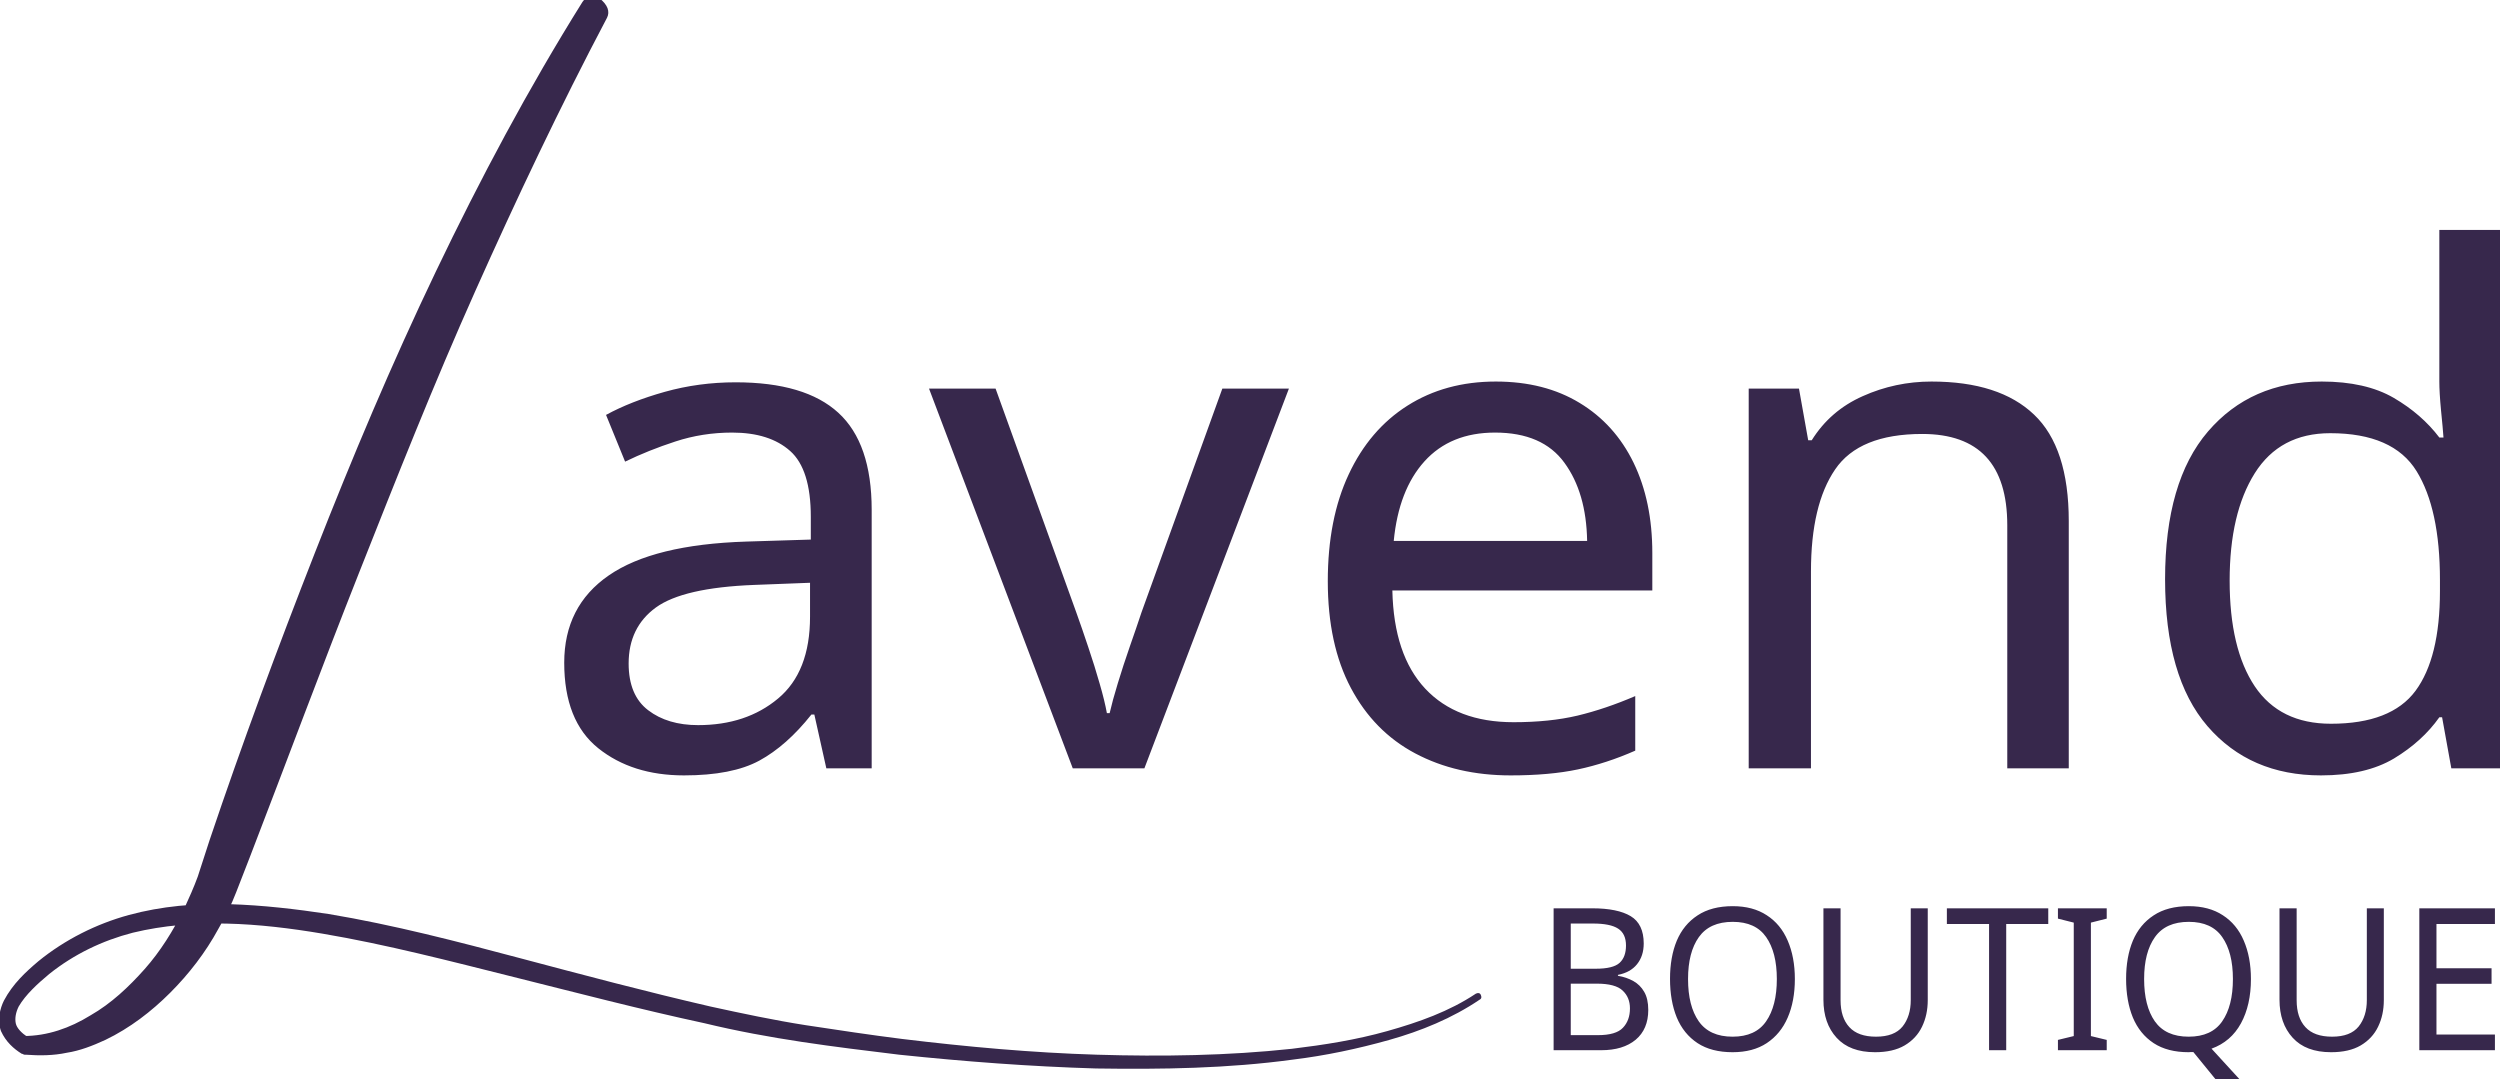
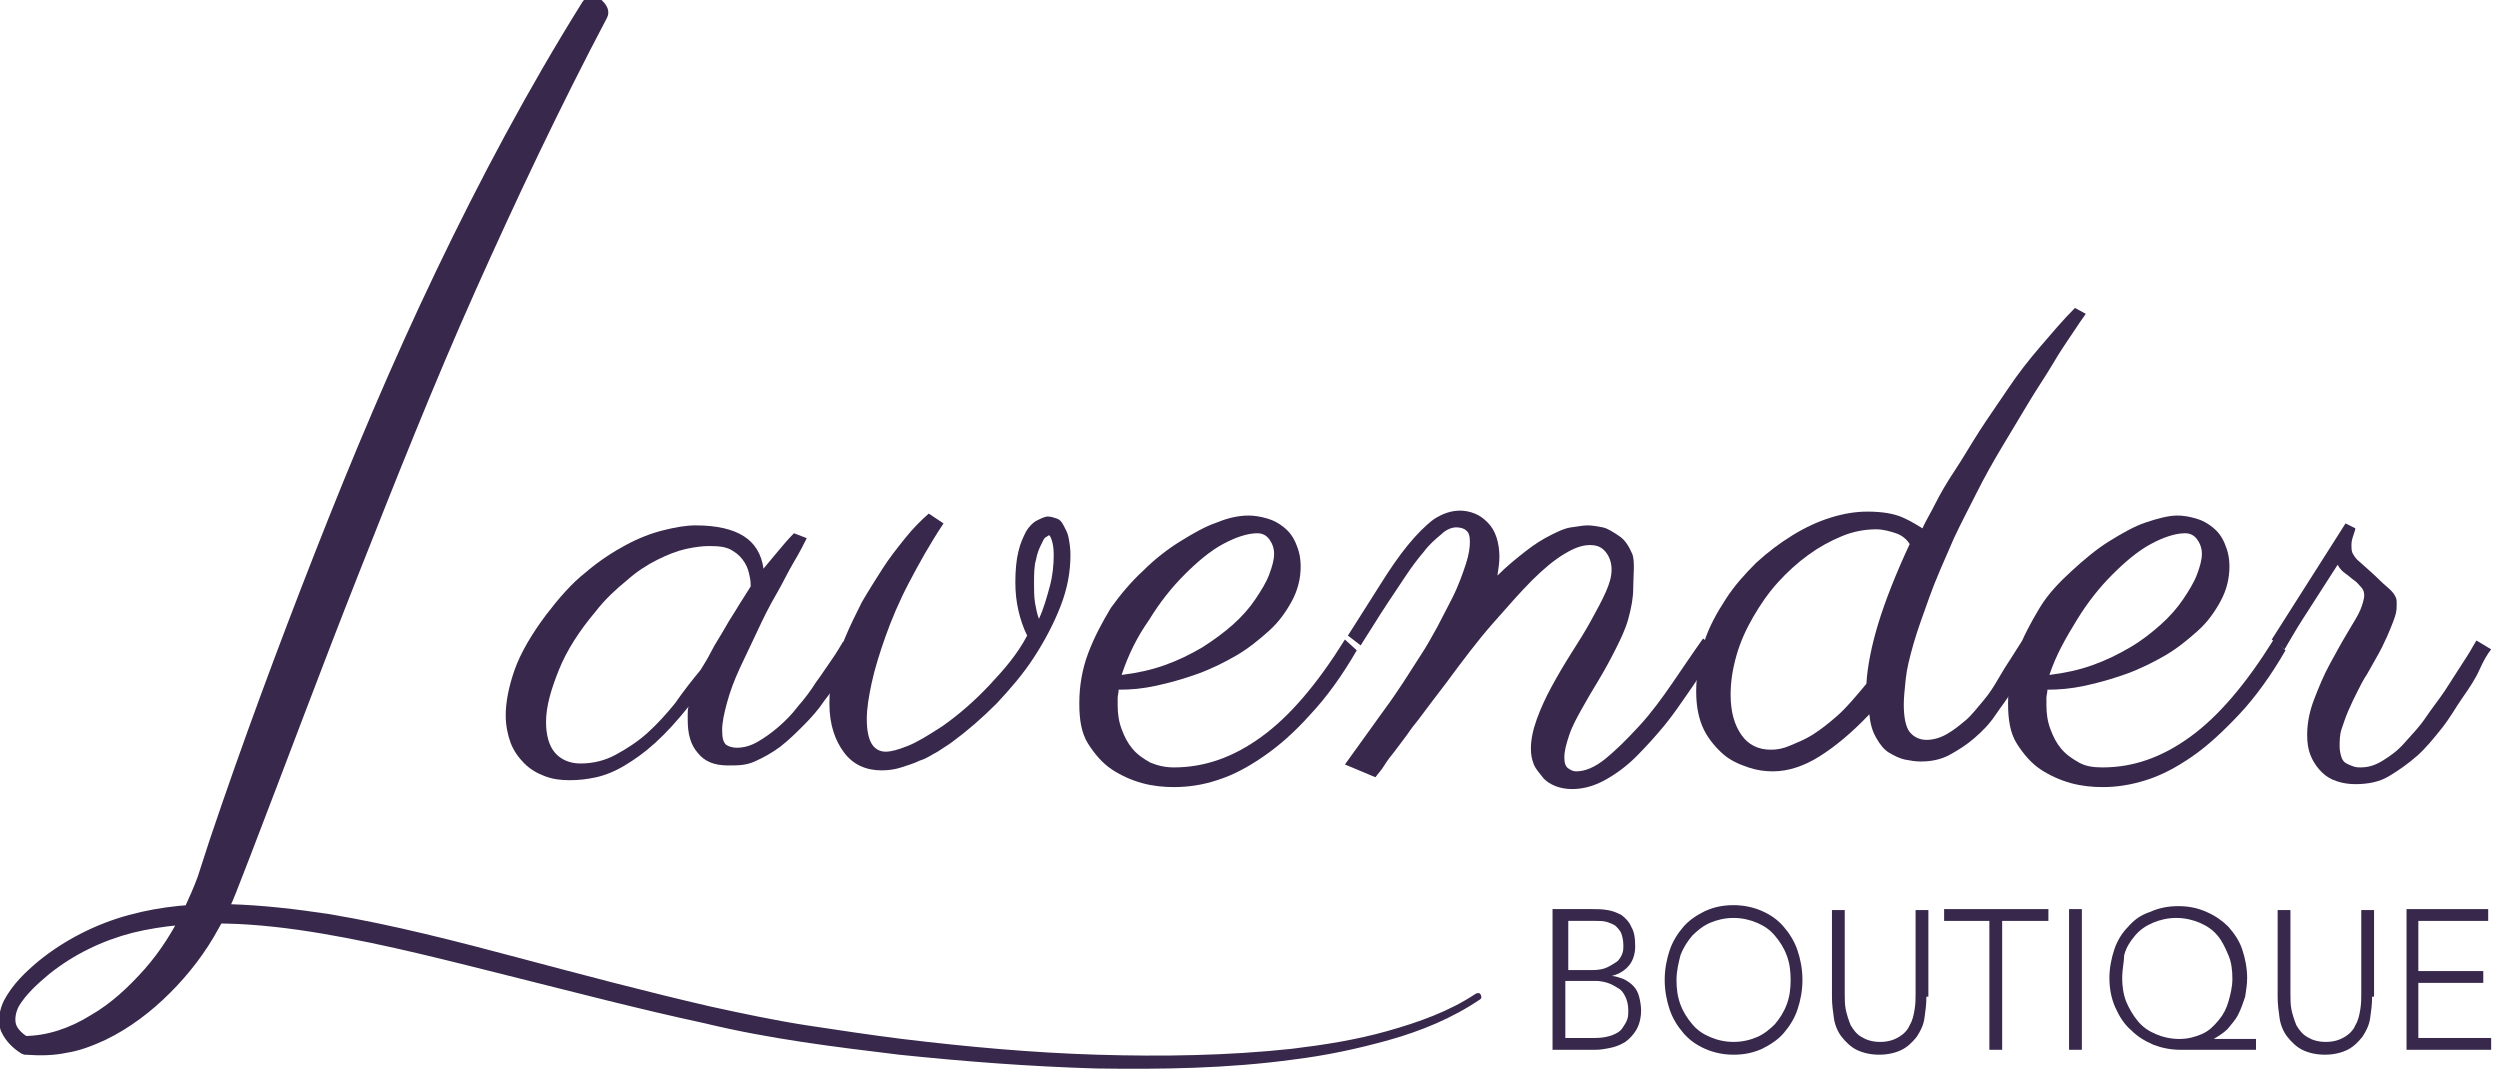
<svg xmlns="http://www.w3.org/2000/svg" version="1.1" id="logo" x="0px" y="0px" viewBox="0 0 254.1 109.6" style="enable-background:new 0 0 254.1 109.6;" xml:space="preserve">
  <style type="text/css">
- 	.st0{fill:#37284C;}
- 	.st1{font-family:'Parisienne-Regular';}
- 	.st2{font-size:72px;}
- 	.st3{font-family:'Avenir-Light';}
- 	.st4{font-size:20.206px;}
+ 	.st0{enable-background:new    ;}
+ 	.st1{fill:#37284C;}
</style>
-   <text transform="matrix(1 0 0 1 54.0351 78.0924)" class="st0 st1 st2">avender</text>
-   <text transform="matrix(0.9531 0 0 1 156.0478 106.7431)" class="st0 st3 st4">BOUTIQUE</text>
+   <g class="st0">
+     <path class="st1" d="M82,54.7c-0.3,0.6-0.7,1.4-1.3,2.4c-0.6,1-1.1,2.1-1.8,3.3s-1.3,2.4-1.9,3.7c-0.6,1.3-1.2,2.5-1.8,3.8   s-1,2.4-1.3,3.5c-0.3,1.1-0.5,2-0.5,2.8s0.1,1.2,0.4,1.5c0.3,0.2,0.7,0.3,1.1,0.3c0.7,0,1.4-0.2,2.1-0.6c0.7-0.4,1.4-0.9,2.1-1.5   c0.7-0.6,1.4-1.3,2-2.1c0.7-0.8,1.3-1.6,1.8-2.4c0.6-0.8,1.1-1.6,1.6-2.3c0.5-0.7,0.9-1.4,1.2-1.9l1.3,1c-0.4,0.8-0.9,1.6-1.4,2.4   c-0.5,0.9-1.1,1.7-1.8,2.6c-0.6,0.9-1.3,1.7-2.1,2.5c-0.8,0.8-1.5,1.5-2.4,2.2c-0.8,0.6-1.7,1.1-2.6,1.5S75,77.8,74,77.8   c-1.4,0-2.4-0.4-3.1-1.3c-0.7-0.8-1-1.9-1-3.3c0-0.1,0-0.3,0-0.6c0-0.3,0-0.6,0.1-0.8c-1.2,1.5-2.3,2.7-3.4,3.7   c-1.1,1-2.1,1.7-3.1,2.3c-1,0.6-2,1-2.9,1.2c-0.9,0.2-1.8,0.3-2.7,0.3c-0.9,0-1.7-0.1-2.5-0.4c-0.8-0.3-1.5-0.7-2.1-1.3   s-1.1-1.3-1.4-2.1c-0.3-0.8-0.5-1.8-0.5-2.8c0-1.3,0.3-2.9,0.9-4.6s1.7-3.6,3.2-5.6c1.3-1.7,2.6-3.2,4-4.3c1.4-1.2,2.8-2.1,4.1-2.8   c1.3-0.7,2.6-1.2,3.8-1.5c1.2-0.3,2.3-0.5,3.3-0.5c2.2,0,3.8,0.4,4.9,1.1c1.1,0.7,1.8,1.8,2,3.3c0.5-0.6,1-1.2,1.5-1.8   c0.5-0.6,1-1.2,1.6-1.8L82,54.7z M71.2,68.1c0.3-0.5,0.7-1.1,1.1-1.9c0.4-0.8,0.9-1.5,1.4-2.4s1-1.6,1.4-2.3   c0.5-0.8,0.9-1.4,1.2-1.9c0-0.2,0-0.6-0.1-1c-0.1-0.5-0.2-0.9-0.5-1.4c-0.3-0.5-0.7-0.9-1.2-1.2c-0.6-0.4-1.3-0.5-2.4-0.5   c-0.7,0-1.5,0.1-2.4,0.3c-0.9,0.2-1.9,0.6-2.9,1.1s-2.1,1.2-3.1,2.1c-1.1,0.9-2.2,1.9-3.2,3.2c-1.6,1.9-2.9,3.9-3.7,5.9   s-1.3,3.7-1.3,5.3c0,1.3,0.3,2.4,0.9,3.1c0.6,0.7,1.5,1.1,2.6,1.1c1.3,0,2.5-0.3,3.6-0.9s2.2-1.3,3.2-2.2s1.9-1.9,2.8-3   C69.5,70.2,70.3,69.2,71.2,68.1z" />
+     <path class="st1" d="M104.4,64.6c-0.4-0.8-0.7-1.7-0.9-2.6c-0.2-0.9-0.3-1.8-0.3-2.8c0-1.2,0.1-2.3,0.3-3.1   c0.2-0.9,0.5-1.5,0.8-2.1c0.3-0.5,0.7-0.9,1.1-1.1s0.8-0.4,1.1-0.4c0.3,0,0.6,0.1,0.9,0.2c0.3,0.1,0.5,0.3,0.7,0.7s0.4,0.7,0.5,1.2   c0.1,0.5,0.2,1.1,0.2,1.8c0,1.7-0.3,3.4-1,5.2s-1.6,3.5-2.7,5.2c-1.1,1.7-2.4,3.2-3.8,4.7c-1.5,1.5-3,2.8-4.5,3.9   c-0.4,0.3-0.9,0.6-1.5,1c-0.6,0.3-1.1,0.7-1.8,0.9c-0.6,0.3-1.3,0.5-1.9,0.7s-1.3,0.3-2,0.3c-1.6,0-2.9-0.6-3.8-1.8s-1.5-2.8-1.5-5   c0-1,0.1-2,0.4-3.2s0.7-2.3,1.2-3.5s1.1-2.4,1.7-3.6c0.7-1.2,1.4-2.3,2.1-3.4s1.5-2.1,2.3-3.1c0.8-1,1.6-1.8,2.4-2.5l1.5,1   c-1.4,2.1-2.5,4.1-3.5,6s-1.8,3.8-2.4,5.5c-0.6,1.7-1.1,3.3-1.4,4.7s-0.5,2.6-0.5,3.7c0,1.2,0.2,2,0.5,2.5s0.8,0.8,1.4,0.8   c0.6,0,1.3-0.2,2.3-0.6c1-0.4,2.1-1.1,3.5-2c1.7-1.2,3.3-2.6,4.8-4.2S103.4,66.5,104.4,64.6z M105.6,62.9c0.5-1.1,0.8-2.2,1.1-3.3   c0.3-1.1,0.4-2.2,0.4-3.2c0-0.7-0.1-1.2-0.2-1.5c-0.1-0.3-0.2-0.5-0.3-0.5c0,0-0.1,0.1-0.3,0.2c-0.2,0.1-0.3,0.4-0.5,0.8   c-0.2,0.4-0.4,0.9-0.5,1.5c-0.2,0.6-0.2,1.5-0.2,2.5c0,0.6,0,1.2,0.1,1.9C105.3,61.8,105.4,62.4,105.6,62.9z" />
+     <path class="st1" d="M113.7,70.1c0,0.3-0.1,0.6-0.1,0.8c0,0.3,0,0.6,0,0.8c0,0.8,0.1,1.6,0.4,2.4s0.6,1.4,1.1,2   c0.5,0.6,1.1,1,1.8,1.4c0.7,0.3,1.5,0.5,2.4,0.5c3.1,0,6-1,8.9-3.1c2.9-2.1,5.7-5.4,8.5-9.9l1.2,1.1c-1.5,2.6-3.1,4.8-4.7,6.5   c-1.6,1.8-3.2,3.2-4.8,4.3s-3.1,1.9-4.7,2.4c-1.5,0.5-3,0.7-4.4,0.7c-1,0-2.1-0.1-3.2-0.4s-2.2-0.8-3.1-1.4s-1.7-1.5-2.4-2.6   s-0.9-2.5-0.9-4.1c0-1.8,0.3-3.5,0.9-5.1s1.4-3.1,2.3-4.6c1-1.4,2.1-2.7,3.3-3.8c1.2-1.2,2.5-2.2,3.8-3c1.3-0.8,2.5-1.5,3.7-1.9   c1.2-0.5,2.3-0.7,3.2-0.7c0.6,0,1.2,0.1,1.9,0.3s1.2,0.5,1.7,0.9c0.5,0.4,0.9,0.9,1.2,1.6s0.5,1.4,0.5,2.4c0,1.2-0.3,2.4-0.9,3.5   c-0.6,1.1-1.3,2.1-2.3,3c-1,0.9-2.1,1.8-3.3,2.5s-2.6,1.4-4,1.9c-1.4,0.5-2.8,0.9-4.2,1.2S115,70.1,113.7,70.1z M114,68.6   c1.6-0.2,3-0.5,4.4-1c1.4-0.5,2.6-1.1,3.8-1.8c1.1-0.7,2.2-1.5,3.1-2.3c0.9-0.8,1.7-1.7,2.3-2.6c0.6-0.9,1.1-1.7,1.4-2.5   c0.3-0.8,0.5-1.5,0.5-2.1c0-0.6-0.2-1.1-0.5-1.5c-0.3-0.4-0.7-0.6-1.2-0.6c-1,0-2.2,0.4-3.5,1.1c-1.3,0.7-2.6,1.8-3.9,3.1   c-1.3,1.3-2.5,2.8-3.6,4.6C115.6,64.7,114.7,66.5,114,68.6z" />
+     <path class="st1" d="M166,59.8c0,1-0.2,2-0.5,3.1s-0.8,2.1-1.3,3.1s-1.1,2.1-1.7,3.1s-1.2,2-1.7,2.9s-1,1.8-1.3,2.7   s-0.5,1.6-0.5,2.3c0,0.5,0.1,0.9,0.4,1.1s0.5,0.3,0.8,0.3c0.9,0,1.9-0.4,3-1.3s2.2-2,3.4-3.3s2.3-2.8,3.4-4.4s2.1-3.1,3.1-4.5   l1.3,1c-0.2,0.3-0.5,0.8-1,1.7s-1.1,1.8-1.8,2.8s-1.5,2.2-2.4,3.3s-1.9,2.2-2.9,3.2s-2.1,1.8-3.2,2.4s-2.2,0.9-3.3,0.9   c-0.6,0-1.2-0.1-1.7-0.3s-1-0.5-1.3-0.9s-0.7-0.8-0.9-1.3s-0.3-1-0.3-1.6c0-0.9,0.2-1.9,0.6-3s0.9-2.2,1.5-3.3s1.3-2.3,2-3.4   s1.4-2.2,2-3.3s1.1-2,1.5-2.9s0.6-1.6,0.6-2.3c0-0.7-0.2-1.3-0.6-1.8c-0.4-0.5-0.9-0.7-1.6-0.7c-0.8,0-1.6,0.3-2.6,0.9   c-1,0.6-2.1,1.5-3.3,2.7s-2.5,2.7-4,4.4s-3,3.7-4.7,6c-1,1.3-1.9,2.5-2.8,3.7c-0.4,0.5-0.8,1-1.2,1.6c-0.4,0.5-0.8,1.1-1.2,1.6   c-0.4,0.5-0.8,1-1.1,1.5s-0.7,0.9-0.9,1.2l-3.1-1.3l4.1-5.7c0.6-0.8,1.2-1.7,1.8-2.6c0.6-0.9,1.2-1.9,1.8-2.8s1.2-2,1.7-2.9   c0.5-1,1-1.9,1.5-2.9c0.7-1.4,1.1-2.6,1.4-3.5c0.3-0.9,0.4-1.7,0.4-2.2c0-0.6-0.1-1-0.4-1.2c-0.2-0.2-0.6-0.3-1-0.3   c-0.4,0-1,0.2-1.5,0.7c-0.6,0.5-1.2,1-1.8,1.8c-0.6,0.7-1.2,1.5-1.8,2.4c-0.6,0.9-1.2,1.8-1.8,2.7s-1.1,1.7-1.6,2.5   s-0.9,1.4-1.2,1.9l-1.3-1c1.2-1.9,2.3-3.6,3.3-5.2c1-1.6,1.9-2.9,2.8-4c0.9-1.1,1.8-2,2.6-2.6c0.9-0.6,1.8-0.9,2.7-0.9   c0.5,0,1,0.1,1.5,0.3c0.5,0.2,0.9,0.5,1.3,0.9c0.4,0.4,0.7,0.9,0.9,1.5s0.3,1.3,0.3,2c0,0.6-0.1,1.2-0.2,1.9c1-1,2-1.8,2.9-2.5   c0.9-0.7,1.7-1.2,2.5-1.6s1.4-0.7,2.1-0.8s1.2-0.2,1.7-0.2c0.4,0,1,0.1,1.5,0.2s1.1,0.5,1.7,0.9s1,1.1,1.3,1.8S166,58.6,166,59.8z" />
+     <path class="st1" d="M212,31.9c-0.3,0.4-0.7,1-1.3,1.9s-1.3,1.9-2,3.1s-1.6,2.5-2.5,4s-1.8,3-2.7,4.5s-1.8,3.1-2.6,4.7   s-1.6,3.1-2.3,4.6c-1,2.3-1.9,4.3-2.5,6s-1.2,3.3-1.6,4.7s-0.7,2.6-0.8,3.6s-0.2,1.9-0.2,2.6c0,1.3,0.2,2.3,0.6,2.8s1,0.8,1.7,0.8   c0.7,0,1.4-0.2,2.1-0.6s1.3-0.9,1.9-1.4s1.2-1.3,1.8-2s1.1-1.5,1.5-2.2s0.9-1.5,1.3-2.1s0.8-1.3,1.1-1.7l1.3,1   c-0.3,0.4-0.6,1-1,1.7s-0.8,1.4-1.3,2.3s-1.1,1.6-1.7,2.5s-1.3,1.6-2.1,2.3s-1.6,1.2-2.5,1.7s-1.9,0.7-3,0.7   c-0.5,0-1.1-0.1-1.6-0.2s-1.1-0.4-1.6-0.7s-0.9-0.8-1.3-1.5s-0.6-1.4-0.7-2.4c-1.8,1.9-3.5,3.3-5.1,4.3s-3.2,1.5-4.7,1.5   c-0.8,0-1.6-0.1-2.5-0.4s-1.8-0.7-2.5-1.3s-1.5-1.5-2-2.5s-0.8-2.3-0.8-3.9c0-1.7,0.3-3.4,0.8-5s1.3-3,2.2-4.4s2-2.6,3.1-3.7   c1.2-1.1,2.4-2,3.7-2.8s2.6-1.4,3.9-1.8s2.5-0.6,3.7-0.6c1.5,0,2.7,0.2,3.6,0.6s1.5,0.8,2,1.1c0.3-0.7,0.8-1.5,1.3-2.5   s1.2-2.2,2-3.4s1.6-2.6,2.5-4s1.9-2.8,2.9-4.3s2.1-2.9,3.3-4.3s2.3-2.7,3.5-3.9L212,31.9z M189.7,69.5c0.1-1.7,0.5-3.8,1.2-6.1   s1.8-5.1,3.2-8.1c-0.3-0.5-0.8-0.9-1.4-1.1s-1.3-0.4-2-0.4c-1.1,0-2.3,0.2-3.5,0.7s-2.3,1.1-3.4,1.9c-1.1,0.8-2.1,1.7-3.1,2.8   s-1.8,2.3-2.5,3.5s-1.3,2.5-1.7,3.9s-0.6,2.7-0.6,4c0,1.8,0.4,3.1,1.1,4.1s1.7,1.5,3,1.5c0.6,0,1.2-0.1,1.9-0.4s1.5-0.6,2.3-1.1   s1.7-1.2,2.6-2S188.7,70.7,189.7,69.5z" />
+     <path class="st1" d="M208.1,70.1c0,0.3-0.1,0.6-0.1,0.8s0,0.6,0,0.8c0,0.8,0.1,1.6,0.4,2.4s0.6,1.4,1.1,2s1.1,1,1.8,1.4   s1.5,0.5,2.4,0.5c3.1,0,6-1,8.9-3.1s5.7-5.4,8.5-9.9l1.2,1.1c-1.5,2.6-3.1,4.8-4.7,6.5s-3.2,3.2-4.8,4.3s-3.1,1.9-4.7,2.4   s-3,0.7-4.4,0.7c-1,0-2.1-0.1-3.2-0.4s-2.2-0.8-3.1-1.4s-1.7-1.5-2.4-2.6s-0.9-2.5-0.9-4.1c0-1.8,0.3-3.5,0.9-5.1s1.4-3.1,2.3-4.6   s2.1-2.7,3.3-3.8s2.5-2.2,3.8-3s2.5-1.5,3.7-1.9s2.3-0.7,3.2-0.7c0.6,0,1.2,0.1,1.9,0.3s1.2,0.5,1.7,0.9s0.9,0.9,1.2,1.6   s0.5,1.4,0.5,2.4c0,1.2-0.3,2.4-0.9,3.5s-1.3,2.1-2.3,3s-2.1,1.8-3.3,2.5s-2.6,1.4-4,1.9s-2.8,0.9-4.2,1.2S209.3,70.1,208.1,70.1z    M208.3,68.6c1.6-0.2,3-0.5,4.4-1s2.6-1.1,3.8-1.8s2.2-1.5,3.1-2.3s1.7-1.7,2.3-2.6s1.1-1.7,1.4-2.5s0.5-1.5,0.5-2.1   c0-0.6-0.2-1.1-0.5-1.5s-0.7-0.6-1.2-0.6c-1,0-2.2,0.4-3.5,1.1s-2.6,1.8-3.9,3.1s-2.5,2.8-3.6,4.6S209,66.5,208.3,68.6z" />
+     <path class="st1" d="M253.2,66c-0.4,0.5-0.8,1.2-1.2,2.1s-1,1.8-1.7,2.8S249,73,248.2,74s-1.6,2-2.5,2.8s-1.9,1.5-2.9,2.1   s-2.2,0.8-3.4,0.8c-0.7,0-1.3-0.1-1.9-0.3s-1.1-0.5-1.5-0.9s-0.8-0.9-1.1-1.6s-0.4-1.4-0.4-2.2c0-1.1,0.2-2.3,0.7-3.6   s1-2.5,1.6-3.6s1.2-2.2,1.8-3.2s1.1-1.8,1.3-2.3s0.4-1.1,0.4-1.5c0-0.3-0.1-0.6-0.3-0.8s-0.4-0.5-0.7-0.7s-0.6-0.5-0.9-0.7   s-0.6-0.5-0.8-0.9c-0.6,0.9-1.2,1.9-1.8,2.8c-0.5,0.8-1.1,1.7-1.8,2.8s-1.2,2-1.8,3l-1.3-1l7.5-11.8l1,0.5c0,0.1-0.1,0.4-0.2,0.7   s-0.2,0.6-0.2,1c0,0.3,0,0.5,0.1,0.8c0.1,0.2,0.3,0.5,0.5,0.7c0.9,0.8,1.7,1.5,2.2,2s0.9,0.8,1.2,1.1s0.4,0.5,0.5,0.7   s0.1,0.4,0.1,0.7s0,0.6-0.1,1s-0.3,0.9-0.5,1.4s-0.5,1.2-0.9,2s-0.9,1.6-1.5,2.7c-0.4,0.6-0.7,1.2-1,1.8s-0.6,1.2-0.9,1.9   s-0.5,1.3-0.7,1.9s-0.2,1.2-0.2,1.8c0,0.4,0.1,0.8,0.2,1.1s0.3,0.5,0.5,0.6s0.4,0.2,0.7,0.3s0.5,0.1,0.7,0.1c0.8,0,1.5-0.2,2.3-0.7   s1.5-1,2.2-1.8s1.5-1.6,2.1-2.5s1.4-1.9,2-2.8s1.2-1.9,1.8-2.8s1-1.6,1.4-2.3L253.2,66z" />
+   </g>
+   <g class="st0">
+     <path class="st1" d="M157.9,92.4h3.9c0.5,0,1,0,1.6,0.1s1,0.3,1.4,0.5c0.4,0.3,0.8,0.7,1,1.2c0.3,0.5,0.4,1.1,0.4,2   c0,0.7-0.2,1.4-0.6,1.9s-1,0.9-1.8,1.1v0c0.4,0,0.9,0.2,1.2,0.3c0.4,0.2,0.7,0.4,1,0.7s0.5,0.7,0.6,1.1c0.1,0.4,0.2,0.9,0.2,1.4   c0,0.8-0.2,1.5-0.5,2s-0.7,0.9-1.1,1.2c-0.5,0.3-1,0.5-1.5,0.6c-0.5,0.1-1,0.2-1.5,0.2h-4.4V92.4z M159.2,98.6h2.6   c0.7,0,1.2-0.1,1.6-0.3c0.4-0.2,0.7-0.4,1-0.6c0.2-0.2,0.4-0.5,0.5-0.8s0.1-0.5,0.1-0.8c0-0.5-0.1-0.9-0.2-1.2s-0.4-0.6-0.6-0.8   c-0.3-0.2-0.6-0.3-0.9-0.4c-0.4-0.1-0.7-0.1-1.1-0.1h-2.8V98.6z M159.2,105.5h2.9c0.7,0,1.3-0.1,1.8-0.3s0.8-0.4,1-0.7   c0.2-0.3,0.4-0.6,0.5-0.9c0.1-0.3,0.1-0.6,0.1-0.9c0-0.5-0.1-1-0.3-1.4c-0.2-0.4-0.4-0.7-0.8-0.9c-0.3-0.2-0.7-0.4-1-0.5   s-0.8-0.2-1.2-0.2h-3.1V105.5z" />
+     <path class="st1" d="M169.2,99.6c0-1.1,0.2-2.1,0.5-3s0.8-1.7,1.4-2.4c0.6-0.7,1.4-1.2,2.2-1.6c0.9-0.4,1.8-0.6,2.9-0.6   c1,0,2,0.2,2.9,0.6c0.9,0.4,1.6,0.9,2.2,1.6c0.6,0.7,1.1,1.5,1.4,2.4s0.5,1.9,0.5,3c0,1.1-0.2,2.1-0.5,3s-0.8,1.7-1.4,2.4   s-1.4,1.2-2.2,1.6c-0.9,0.4-1.8,0.6-2.9,0.6c-1,0-2-0.2-2.9-0.6c-0.9-0.4-1.6-0.9-2.2-1.6s-1.1-1.5-1.4-2.4S169.2,100.7,169.2,99.6   z M170.4,99.6c0,0.9,0.1,1.7,0.4,2.5c0.3,0.8,0.7,1.4,1.2,2c0.5,0.6,1.1,1,1.8,1.3c0.7,0.3,1.5,0.5,2.4,0.5c0.9,0,1.7-0.2,2.4-0.5   c0.7-0.3,1.3-0.8,1.8-1.3c0.5-0.6,0.9-1.2,1.2-2c0.3-0.8,0.4-1.6,0.4-2.5s-0.1-1.7-0.4-2.5c-0.3-0.8-0.7-1.4-1.2-2   c-0.5-0.6-1.1-1-1.8-1.3c-0.7-0.3-1.5-0.5-2.4-0.5c-0.9,0-1.7,0.2-2.4,0.5c-0.7,0.3-1.3,0.8-1.8,1.3c-0.5,0.6-0.9,1.2-1.2,2   C170.6,97.9,170.4,98.7,170.4,99.6z" />
+     <path class="st1" d="M195.8,101.3c0,0.8-0.1,1.5-0.2,2.2s-0.4,1.3-0.8,1.9c-0.4,0.5-0.9,1-1.5,1.3c-0.6,0.3-1.4,0.5-2.3,0.5   c-0.9,0-1.7-0.2-2.3-0.5c-0.6-0.3-1.1-0.8-1.5-1.3c-0.4-0.5-0.7-1.2-0.8-1.9s-0.2-1.4-0.2-2.2v-8.8h1.3v8.5c0,0.5,0,1.1,0.1,1.6   s0.3,1.1,0.5,1.6c0.3,0.5,0.6,0.9,1.1,1.2s1.1,0.5,1.9,0.5c0.8,0,1.4-0.2,1.9-0.5s0.9-0.7,1.1-1.2c0.3-0.5,0.4-1,0.5-1.6   s0.1-1.1,0.1-1.6v-8.5h1.3V101.3z" />
+     <path class="st1" d="M202.3,93.6h-4.7v-1.2h10.6v1.2h-4.7v13.1h-1.3V93.6z" />
+     <path class="st1" d="M210.3,92.4h1.3v14.3h-1.3V92.4z" />
+     <path class="st1" d="M229.1,106.7h-7.5c-1,0-1.9-0.2-2.7-0.5c-0.9-0.4-1.6-0.8-2.3-1.5c-0.7-0.6-1.2-1.4-1.6-2.3s-0.6-1.9-0.6-3   c0-1,0.2-2,0.5-2.9c0.3-0.9,0.8-1.7,1.4-2.3c0.6-0.7,1.3-1.2,2.2-1.5c0.9-0.4,1.8-0.6,2.9-0.6c1.1,0,2,0.2,2.9,0.6   c0.9,0.4,1.6,0.9,2.2,1.5c0.6,0.7,1.1,1.4,1.4,2.3c0.3,0.9,0.5,1.9,0.5,2.9c0,0.6-0.1,1.3-0.2,1.9c-0.2,0.6-0.4,1.2-0.7,1.8   c-0.3,0.6-0.7,1-1.1,1.5c-0.4,0.4-0.9,0.7-1.4,1v0h4.3V106.7z M215.7,99.4c0,0.8,0.1,1.6,0.4,2.4c0.3,0.7,0.7,1.4,1.2,2   c0.5,0.6,1.1,1,1.8,1.3c0.7,0.3,1.5,0.5,2.4,0.5c0.9,0,1.6-0.2,2.3-0.5s1.2-0.8,1.7-1.4c0.5-0.6,0.8-1.2,1-1.9   c0.2-0.7,0.4-1.5,0.4-2.3c0-0.9-0.1-1.7-0.4-2.4c-0.3-0.7-0.6-1.4-1.1-2s-1.1-1-1.8-1.3c-0.7-0.3-1.5-0.5-2.4-0.5   c-0.9,0-1.7,0.2-2.4,0.5c-0.7,0.3-1.3,0.7-1.8,1.3s-0.9,1.2-1.1,2C215.9,97.7,215.7,98.5,215.7,99.4z" />
+     <path class="st1" d="M241.1,101.3c0,0.8-0.1,1.5-0.2,2.2s-0.4,1.3-0.8,1.9c-0.4,0.5-0.9,1-1.5,1.3c-0.6,0.3-1.4,0.5-2.3,0.5   c-0.9,0-1.7-0.2-2.3-0.5c-0.6-0.3-1.1-0.8-1.5-1.3c-0.4-0.5-0.7-1.2-0.8-1.9s-0.2-1.4-0.2-2.2v-8.8h1.3v8.5c0,0.5,0,1.1,0.1,1.6   s0.3,1.1,0.5,1.6c0.3,0.5,0.6,0.9,1.1,1.2s1.1,0.5,1.9,0.5c0.8,0,1.4-0.2,1.9-0.5s0.9-0.7,1.1-1.2c0.3-0.5,0.4-1,0.5-1.6   s0.1-1.1,0.1-1.6v-8.5h1.3V101.3z" />
+     <path class="st1" d="M244.6,92.4h8.3v1.2h-7.1v5.1h6.6v1.2h-6.6v5.6h7.4v1.2h-8.6V92.4z" />
+   </g>
  <g>
-     <path class="st0" d="M61.7,1.8c-4.8,9.1-9.2,18.4-13.4,27.8c-4.2,9.4-8,19-11.8,28.6c-3.8,9.6-7.4,19.3-11.1,28.9l-1.4,3.6   c-0.5,1.3-1.1,2.5-1.8,3.7c-1.3,2.4-3,4.6-4.9,6.5c-1.9,1.9-4.1,3.6-6.6,4.8c-1.3,0.6-2.6,1.1-3.9,1.3c-1.4,0.3-2.8,0.3-4.2,0.2   l-0.1,0c-0.1,0-0.2-0.1-0.3-0.1l0,0c-0.8-0.5-1.6-1.2-2.1-2.3c-0.4-1.1-0.1-2.3,0.3-3.1c0.9-1.7,2.2-2.9,3.5-4   c2.7-2.2,5.9-3.8,9.2-4.7c3.3-0.9,6.8-1.2,10.2-1.1c3.4,0.1,6.8,0.5,10.1,1c6.6,1.1,13.1,2.8,19.5,4.5c6.4,1.7,12.8,3.4,19.3,4.9   c3.2,0.7,6.5,1.4,9.7,1.9c3.3,0.5,6.6,1,9.8,1.4c6.6,0.8,13.2,1.4,19.8,1.6c6.6,0.2,13.3,0.1,19.8-0.6c3.3-0.4,6.5-0.9,9.7-1.8   c3.2-0.9,6.3-2,9-3.8c0.2-0.1,0.4-0.1,0.5,0.1c0.1,0.2,0.1,0.4-0.1,0.5c-2.8,1.9-6,3.2-9.2,4.1c-3.2,0.9-6.5,1.6-9.8,2   c-6.6,0.9-13.3,1-20,0.9c-6.7-0.2-13.3-0.7-20-1.4c-3.3-0.4-6.6-0.8-9.9-1.3c-3.3-0.5-6.6-1.1-9.9-1.9c-6.5-1.4-13-3.1-19.4-4.7   c-6.4-1.6-12.9-3.3-19.4-4.4c-6.5-1.1-13.1-1.6-19.3-0.1c-3.1,0.8-6,2.2-8.5,4.2c-1.2,1-2.4,2.1-3.1,3.3c-0.3,0.6-0.4,1.2-0.3,1.7   c0.1,0.5,0.6,1,1.2,1.4l0,0l-0.4-0.1c2.4,0,4.7-0.8,6.8-2.1c2.1-1.2,3.9-2.9,5.5-4.7c1.6-1.8,2.9-3.9,4-6.1c0.5-1.1,1-2.2,1.4-3.3   l1.2-3.7c3.3-9.8,6.9-19.5,10.7-29.2c3.8-9.7,7.8-19.2,12.3-28.6c4.5-9.4,9.4-18.6,14.9-27.4c0.4-0.6,1.1-0.8,1.7-0.4   C61.8,0.5,62,1.2,61.7,1.8L61.7,1.8z" />
+     <g>
+       <path class="st1" d="M61.7,1.8c-4.8,9.1-9.2,18.4-13.4,27.8s-8,19-11.8,28.6s-7.4,19.3-11.1,28.9L24,90.7    c-0.5,1.3-1.1,2.5-1.8,3.7c-1.3,2.4-3,4.6-4.9,6.5s-4.1,3.6-6.6,4.8c-1.3,0.6-2.6,1.1-3.9,1.3c-1.4,0.3-2.8,0.3-4.2,0.2H2.5    c-0.1,0-0.2-0.1-0.3-0.1l0,0c-0.8-0.5-1.6-1.2-2.1-2.3c-0.4-1.1-0.1-2.3,0.3-3.1c0.9-1.7,2.2-2.9,3.5-4c2.7-2.2,5.9-3.8,9.2-4.7    c3.3-0.9,6.8-1.2,10.2-1.1s6.8,0.5,10.1,1c6.6,1.1,13.1,2.8,19.5,4.5s12.8,3.4,19.3,4.9c3.2,0.7,6.5,1.4,9.7,1.9    c3.3,0.5,6.6,1,9.8,1.4c6.6,0.8,13.2,1.4,19.8,1.6c6.6,0.2,13.3,0.1,19.8-0.6c3.3-0.4,6.5-0.9,9.7-1.8s6.3-2,9-3.8    c0.2-0.1,0.4-0.1,0.5,0.1s0.1,0.4-0.1,0.5c-2.8,1.9-6,3.2-9.2,4.1s-6.5,1.6-9.8,2c-6.6,0.9-13.3,1-20,0.9    c-6.7-0.2-13.3-0.7-20-1.4c-3.3-0.4-6.6-0.8-9.9-1.3s-6.6-1.1-9.9-1.9c-6.5-1.4-13-3.1-19.4-4.7S39.3,96,32.8,94.9    s-13.1-1.6-19.3-0.1C10.4,95.6,7.5,97,5,99c-1.2,1-2.4,2.1-3.1,3.3c-0.3,0.6-0.4,1.2-0.3,1.7s0.6,1,1.2,1.4l0,0l-0.4-0.1    c2.4,0,4.7-0.8,6.8-2.1c2.1-1.2,3.9-2.9,5.5-4.7c1.6-1.8,2.9-3.9,4-6.1c0.5-1.1,1-2.2,1.4-3.3l1.2-3.7c3.3-9.8,6.9-19.5,10.7-29.2    S39.8,37,44.3,27.6S53.7,9,59.2,0.2c0.4-0.6,1.1-0.8,1.7-0.4C61.8,0.5,62,1.2,61.7,1.8L61.7,1.8z" />
+     </g>
  </g>
</svg>
